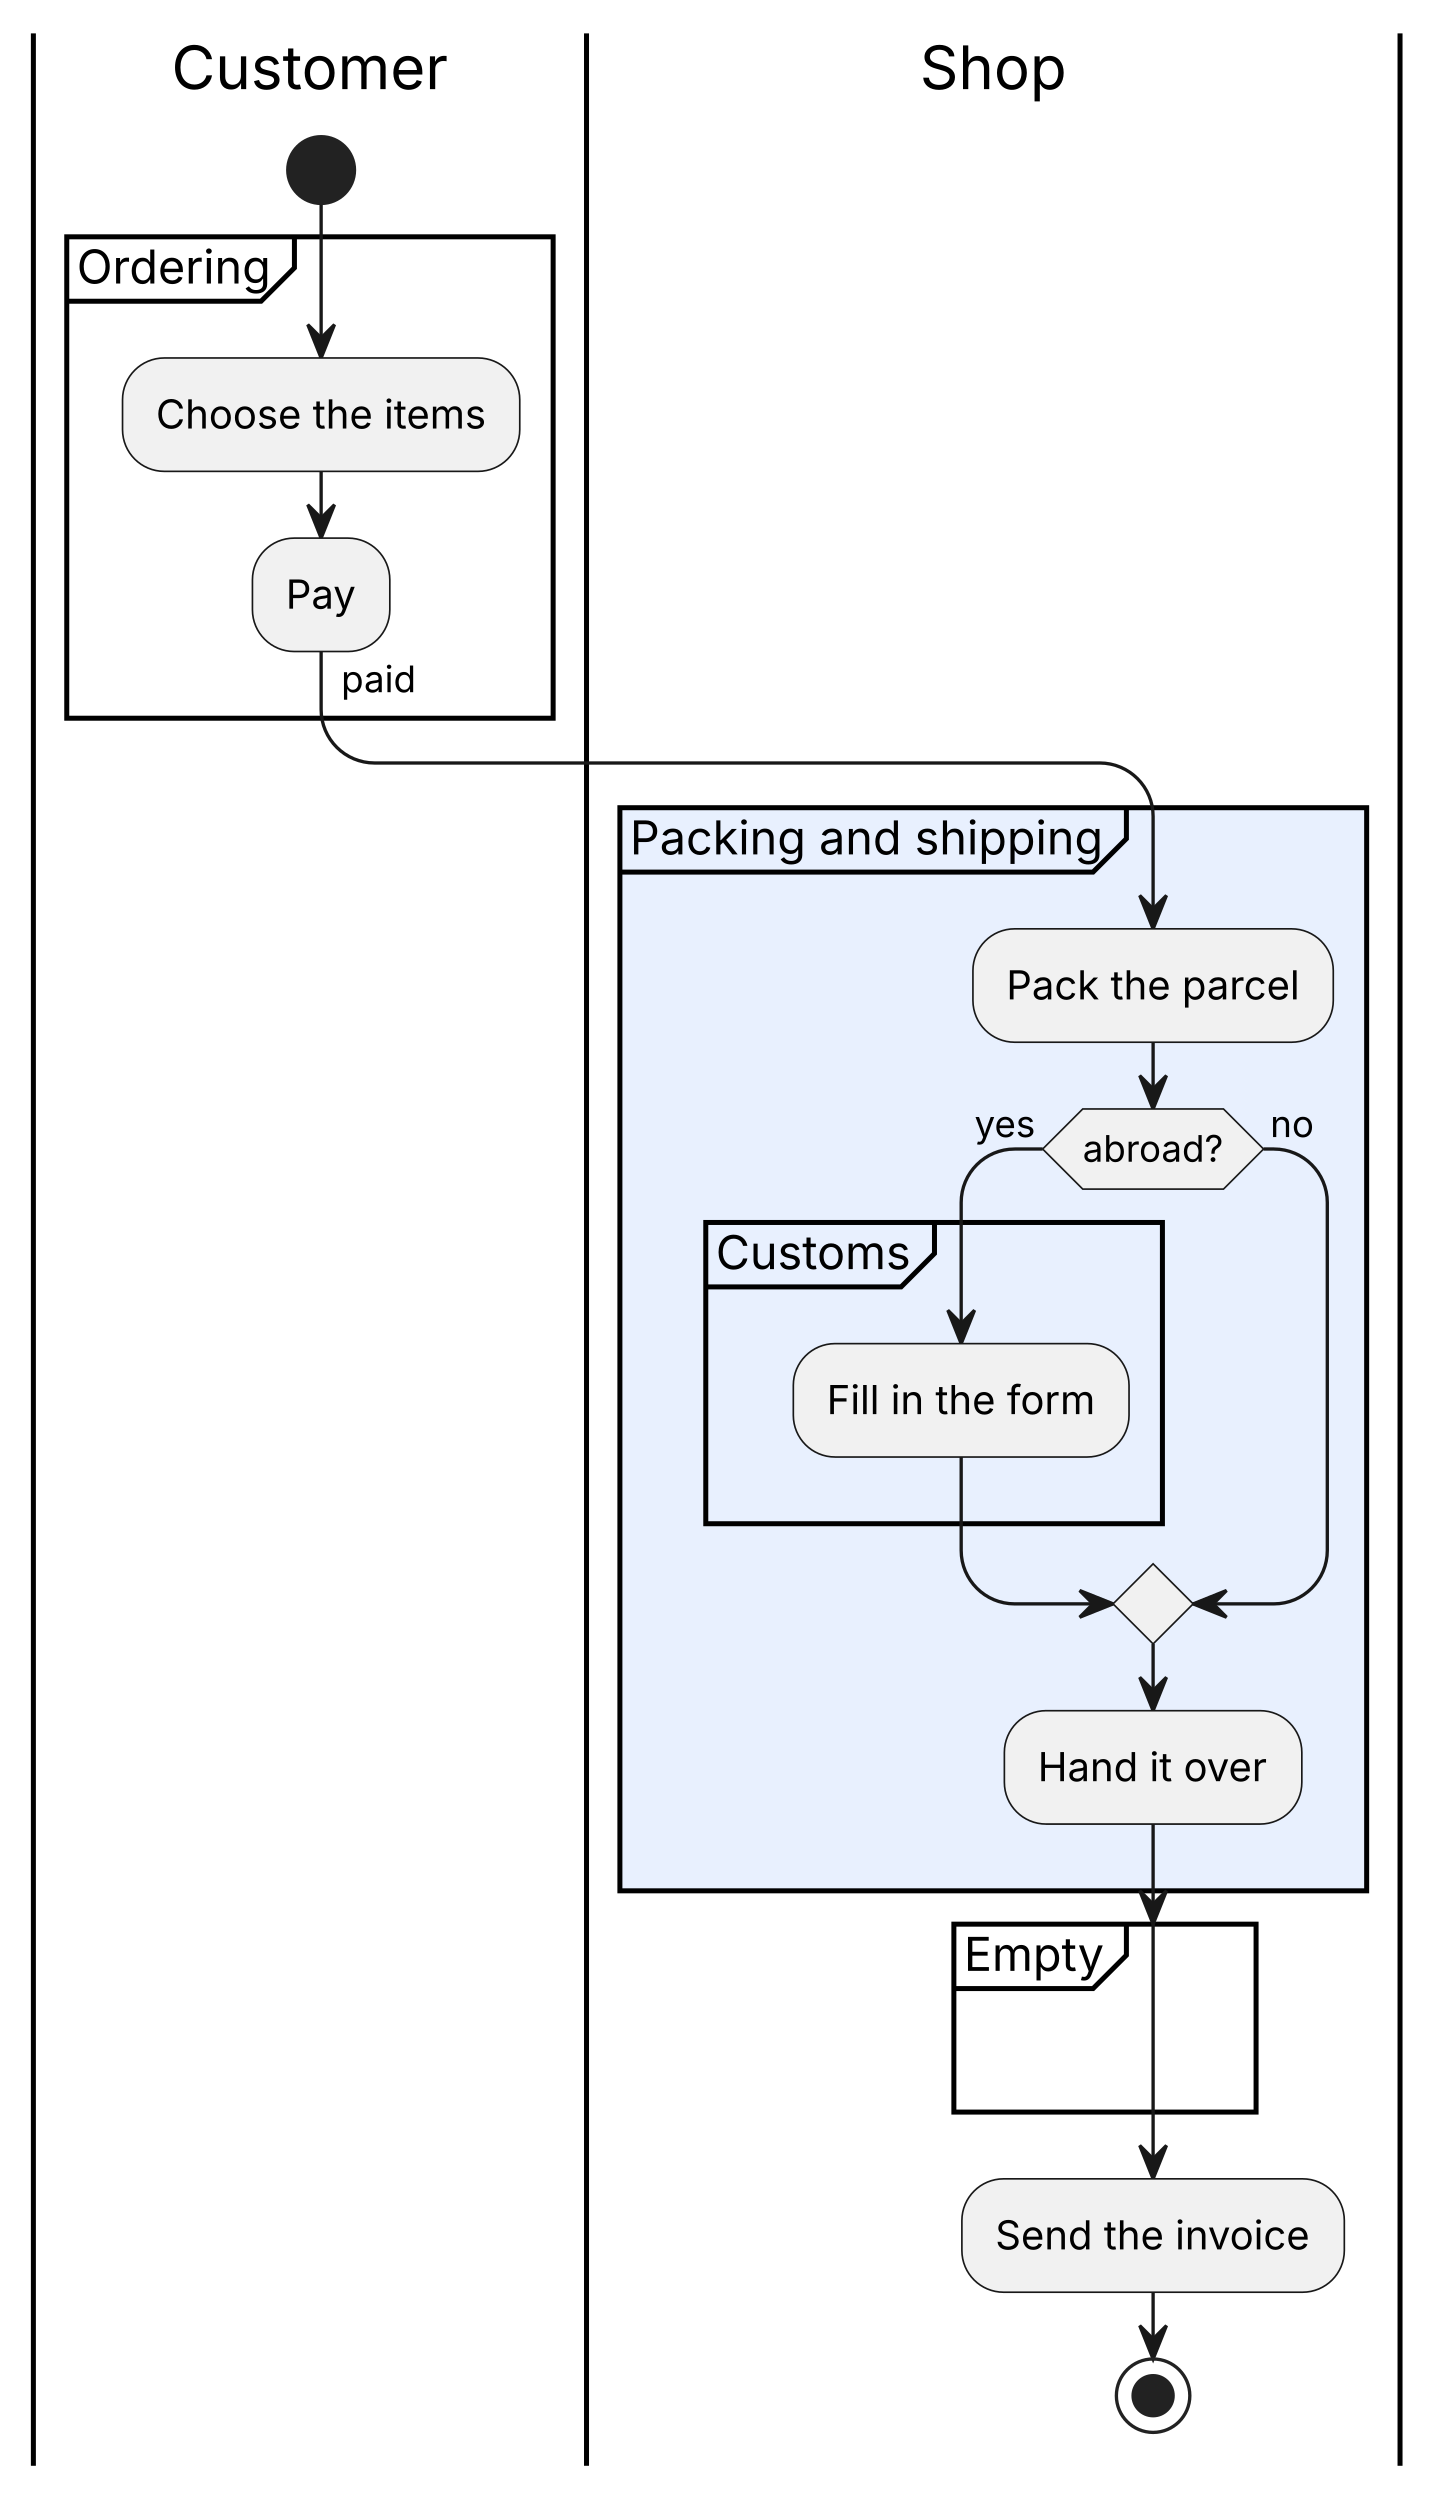
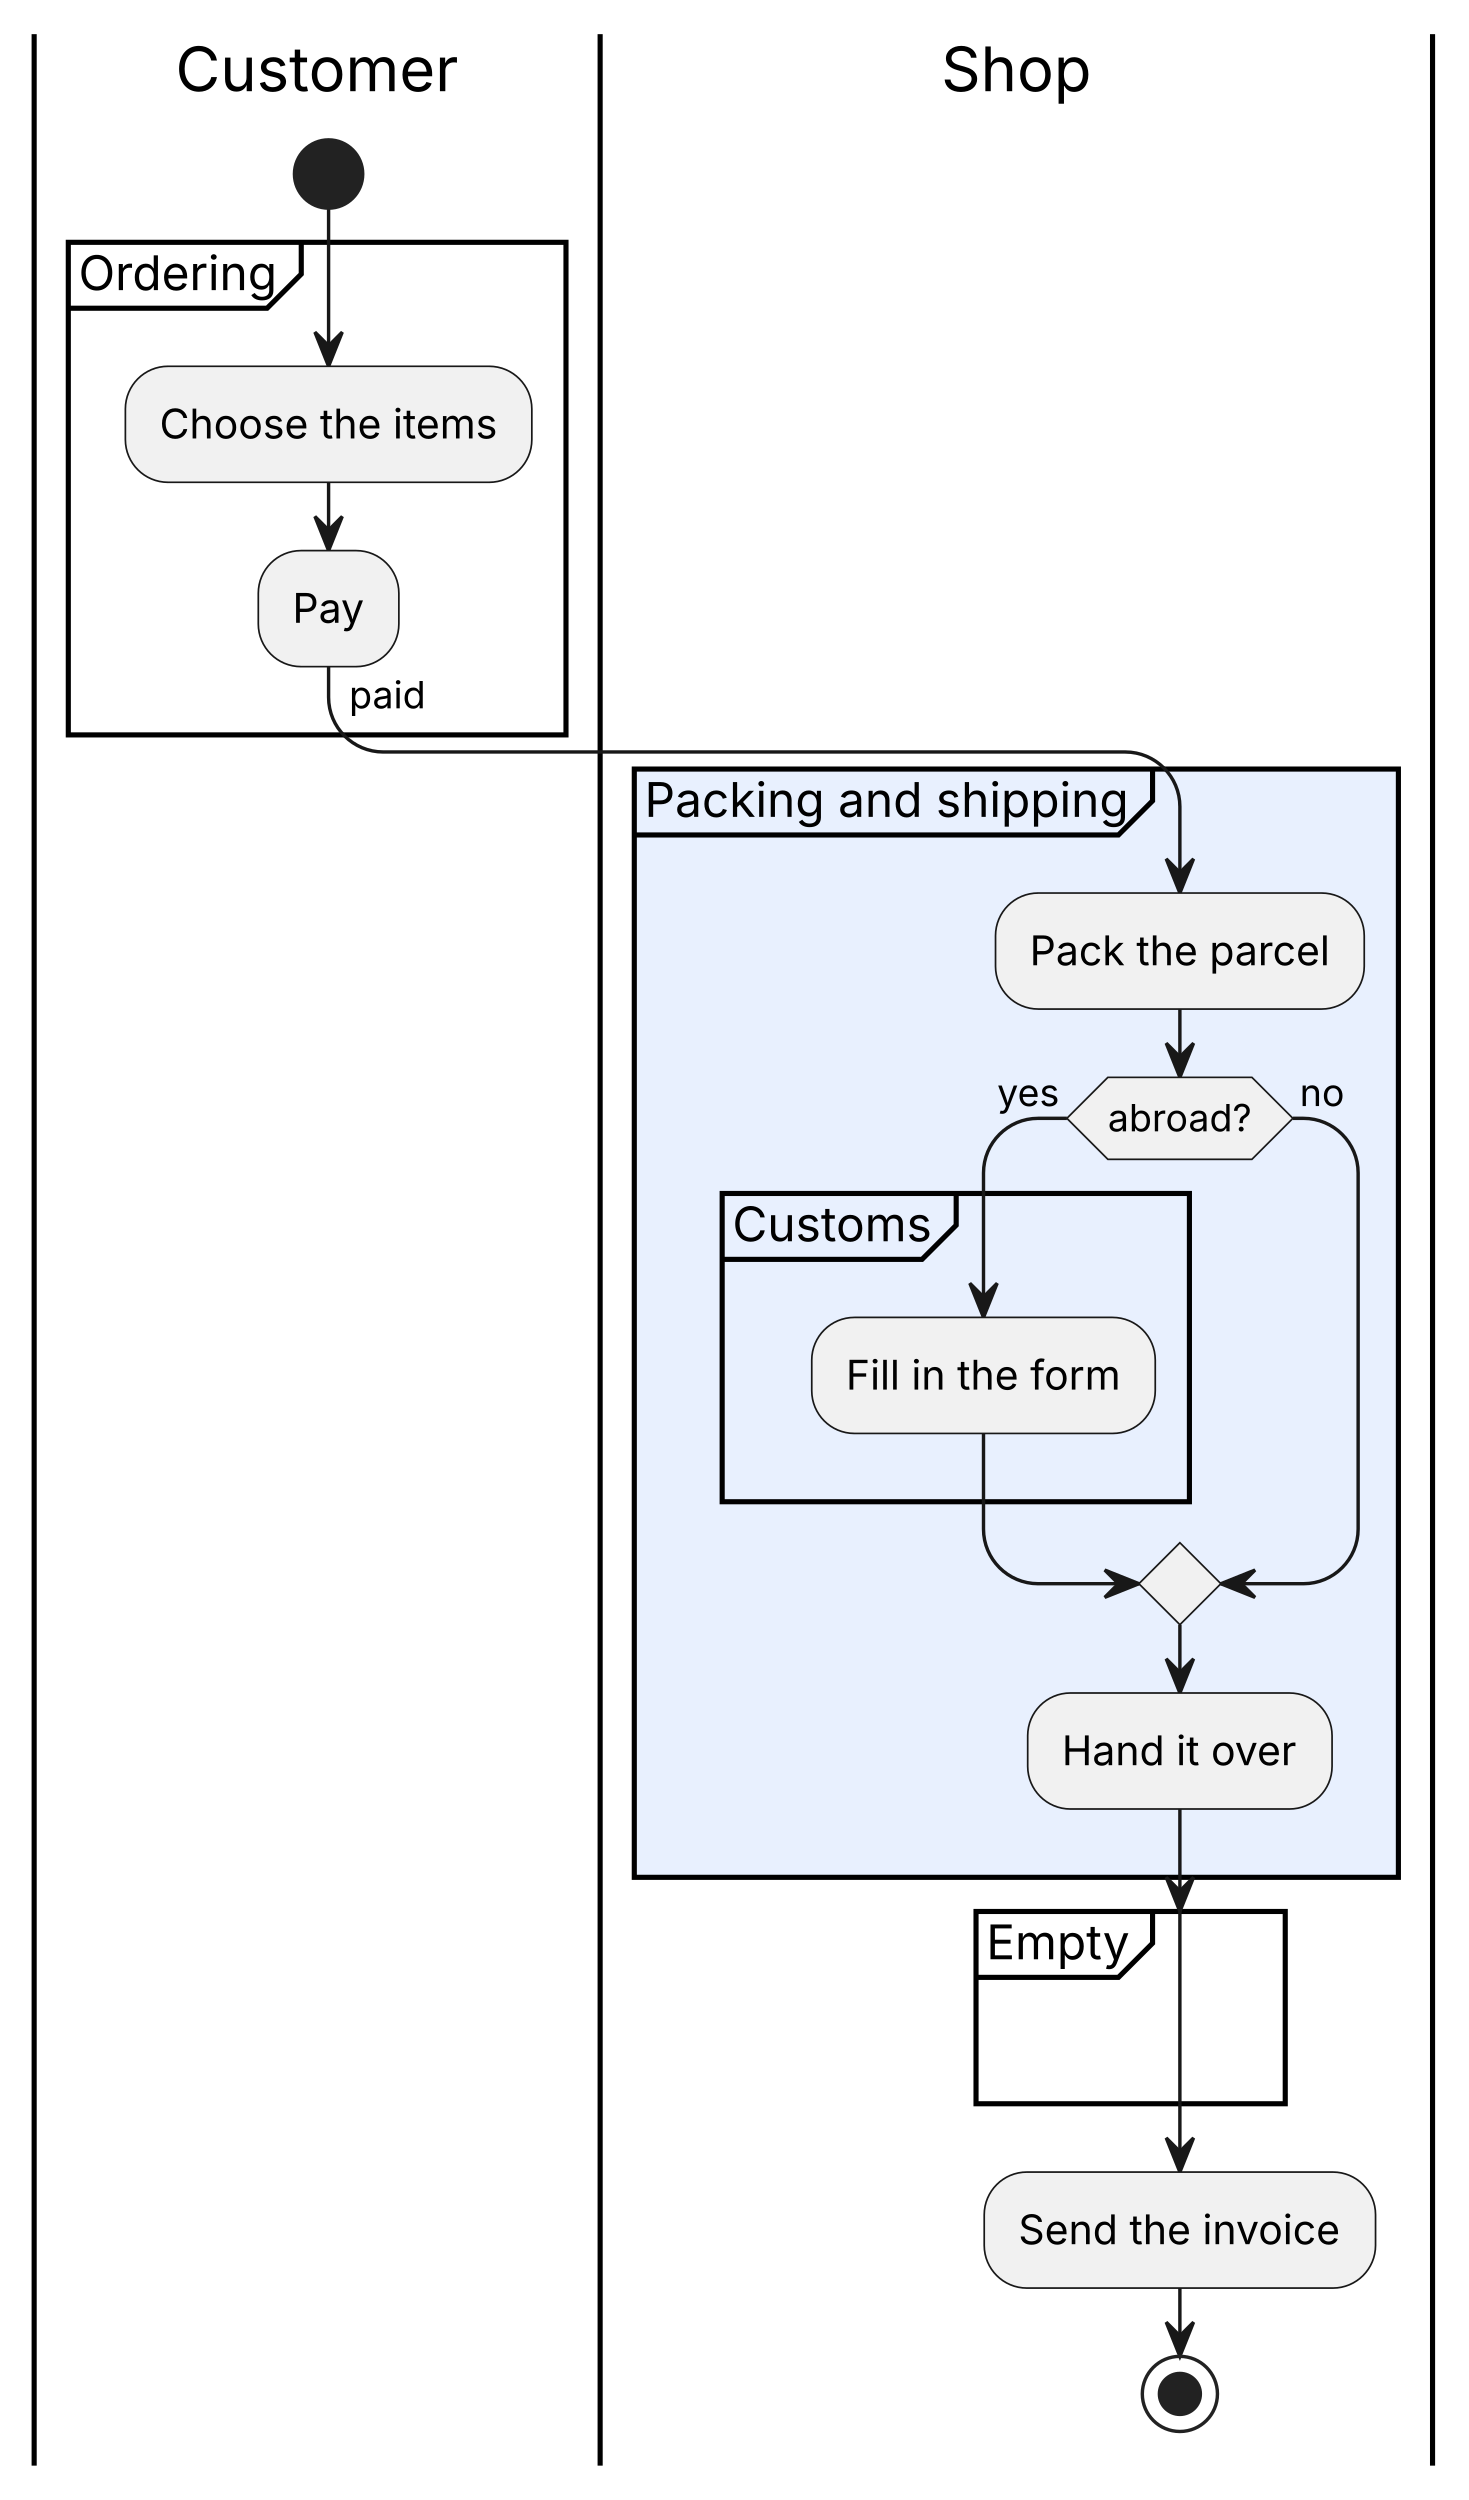
- <svg xmlns="http://www.w3.org/2000/svg" width="430" height="749" viewBox="0 0 430 749">
+ <svg xmlns="http://www.w3.org/2000/svg" width="430" height="732" viewBox="0 0 430 732">
  <g transform="translate(10,10)">
    <g>
      <rect x="10" y="60.95" width="145.72" height="144.23" fill="none" stroke="#000000" stroke-width="1.5" />
      <path d="M78.21,60.95 L78.21,70.25 L68.21,80.25 L10,80.25" fill="none" stroke="#000000" stroke-width="1.5" />
      <text font-family="Inter, Arial, Liberation Sans, Arimo, Helvetica, Nimbus Sans, sans-serif" xml:space="preserve">
        <tspan x="13" y="74.94" font-size="14" fill="#000000" textLength="58.21" lengthAdjust="spacing">Ordering</tspan>
      </text>
-       <rect x="175.72" y="231.99" width="223.73" height="324.5" fill="#E8F0FE" stroke="#000000" stroke-width="1.5" />
-       <path d="M327.47,231.99 L327.47,241.28 L317.47,251.28 L175.72,251.28" fill="none" stroke="#000000" stroke-width="1.5" />
+       <rect x="175.72" y="215.18" width="223.73" height="324.5" fill="#E8F0FE" stroke="#000000" stroke-width="1.5" />
+       <path d="M327.47,215.18 L327.47,224.48 L317.47,234.48 L175.72,234.48" fill="none" stroke="#000000" stroke-width="1.5" />
      <text font-family="Inter, Arial, Liberation Sans, Arimo, Helvetica, Nimbus Sans, sans-serif" xml:space="preserve">
-         <tspan x="178.72" y="245.98" font-size="14" fill="#000000" textLength="141.75" lengthAdjust="spacing">Packing and shipping</tspan>
+         <tspan x="178.72" y="229.18" font-size="14" fill="#000000" textLength="141.75" lengthAdjust="spacing">Packing and shipping</tspan>
      </text>
-       <rect x="201.45" y="356.25" width="136.81" height="90.26" fill="none" stroke="#000000" stroke-width="1.5" />
-       <path d="M269.97,356.25 L269.97,365.55 L259.97,375.55 L201.45,375.55" fill="none" stroke="#000000" stroke-width="1.5" />
+       <rect x="201.45" y="339.45" width="136.81" height="90.26" fill="none" stroke="#000000" stroke-width="1.5" />
+       <path d="M269.97,339.45 L269.97,348.74 L259.97,358.74 L201.45,358.74" fill="none" stroke="#000000" stroke-width="1.5" />
      <text font-family="Inter, Arial, Liberation Sans, Arimo, Helvetica, Nimbus Sans, sans-serif" xml:space="preserve">
-         <tspan x="204.45" y="370.24" font-size="14" fill="#000000" textLength="58.52" lengthAdjust="spacing">Customs</tspan>
+         <tspan x="204.45" y="353.44" font-size="14" fill="#000000" textLength="58.52" lengthAdjust="spacing">Customs</tspan>
      </text>
-       <rect x="275.78" y="566.48" width="90.54" height="56.3" fill="none" stroke="#000000" stroke-width="1.5" />
-       <path d="M327.47,566.48 L327.47,575.78 L317.47,585.78 L275.78,585.78" fill="none" stroke="#000000" stroke-width="1.5" />
+       <rect x="275.78" y="549.68" width="90.54" height="56.3" fill="none" stroke="#000000" stroke-width="1.5" />
+       <path d="M327.47,549.68 L327.47,558.98 L317.47,568.98 L275.78,568.98" fill="none" stroke="#000000" stroke-width="1.5" />
      <text font-family="Inter, Arial, Liberation Sans, Arimo, Helvetica, Nimbus Sans, sans-serif" xml:space="preserve">
-         <tspan x="278.78" y="580.48" font-size="14" fill="#000000" textLength="41.69" lengthAdjust="spacing">Empty</tspan>
+         <tspan x="278.78" y="563.67" font-size="14" fill="#000000" textLength="41.69" lengthAdjust="spacing">Empty</tspan>
      </text>
    </g>
    <g>
-       <line x1="0" y1="0" x2="0" y2="728.75" fill="none" stroke="#000000" stroke-width="1.5" />
-       <line x1="165.72" y1="0" x2="165.72" y2="728.75" fill="none" stroke="#000000" stroke-width="1.5" />
-       <line x1="409.45" y1="0" x2="409.45" y2="728.75" fill="none" stroke="#000000" stroke-width="1.5" />
+       <line x1="0" y1="0" x2="0" y2="711.94" fill="none" stroke="#000000" stroke-width="1.5" />
+       <line x1="165.72" y1="0" x2="165.72" y2="711.94" fill="none" stroke="#000000" stroke-width="1.5" />
+       <line x1="409.45" y1="0" x2="409.45" y2="711.94" fill="none" stroke="#000000" stroke-width="1.5" />
    </g>
    <g id="lines">
      <polyline points="86.21,50.95 86.21,97.25" fill="none" stroke="#181818" stroke-width="1" />
      <polygon points="82.21,87.25 86.21,97.25 90.21,87.25 86.21,91.25" fill="#181818" stroke="#181818" stroke-width="1" />
      <polyline points="86.21,131.22 86.21,151.22" fill="none" stroke="#181818" stroke-width="1" />
      <polygon points="82.21,141.22 86.21,151.22 90.21,141.22 86.21,145.22" fill="#181818" stroke="#181818" stroke-width="1" />
-       <path d="M86.21,185.18 L86.21,202.59 C86.21,211.42 93.38,218.59 102.21,218.59 L319.47,218.59 C328.3,218.59 335.47,225.75 335.47,234.59 L335.47,268.28" fill="none" stroke="#181818" stroke-width="1" />
-       <polygon points="331.47,258.28 335.47,268.28 339.47,258.28 335.47,262.28" fill="#181818" stroke="#181818" stroke-width="1" />
-       <polyline points="335.47,302.25 335.47,322.25" fill="none" stroke="#181818" stroke-width="1" />
-       <polygon points="331.47,312.25 335.47,322.25 339.47,312.25 335.47,316.25" fill="#181818" stroke="#181818" stroke-width="1" />
-       <path d="M302.38,334.25 L293.97,334.25 C285.14,334.25 277.97,341.42 277.97,350.25 L277.97,392.55" fill="none" stroke="#181818" stroke-width="1" />
-       <polygon points="273.97,382.55 277.97,392.55 281.97,382.55 277.97,386.55" fill="#181818" stroke="#181818" stroke-width="1" />
-       <path d="M277.97,426.52 L277.97,454.52 C277.97,463.35 285.14,470.52 293.97,470.52 L323.47,470.52" fill="none" stroke="#181818" stroke-width="1" />
-       <polygon points="313.47,474.52 323.47,470.52 313.47,466.52 317.47,470.52" fill="#181818" stroke="#181818" stroke-width="1" />
-       <path d="M368.56,334.25 L371.66,334.25 C380.5,334.25 387.66,341.42 387.66,350.25 L387.66,454.52 C387.66,463.35 380.5,470.52 371.66,470.52 L347.47,470.52" fill="none" stroke="#181818" stroke-width="1" />
-       <polygon points="357.47,466.52 347.47,470.52 357.47,474.52 353.47,470.52" fill="#181818" stroke="#181818" stroke-width="1" />
-       <polyline points="335.47,482.52 335.47,502.52" fill="none" stroke="#181818" stroke-width="1" />
-       <polygon points="331.47,492.52 335.47,502.52 339.47,492.52 335.47,496.52" fill="#181818" stroke="#181818" stroke-width="1" />
-       <polyline points="335.47,536.48 335.47,566.48" fill="none" stroke="#181818" stroke-width="1" />
-       <polygon points="331.47,556.48 335.47,566.48 339.47,556.48 335.47,560.48" fill="#181818" stroke="#181818" stroke-width="1" />
-       <polyline points="335.47,566.48 335.47,622.78" fill="none" stroke="#181818" stroke-width="1" />
-       <polyline points="335.47,622.78 335.47,642.78" fill="none" stroke="#181818" stroke-width="1" />
-       <polygon points="331.47,632.78 335.47,642.78 339.47,632.78 335.47,636.78" fill="#181818" stroke="#181818" stroke-width="1" />
-       <polyline points="335.47,676.75 335.47,696.75" fill="none" stroke="#181818" stroke-width="1" />
-       <polygon points="331.47,686.75 335.47,696.75 339.47,686.75 335.47,690.75" fill="#181818" stroke="#181818" stroke-width="1" />
+       <path d="M86.21,185.18 L86.21,194.18 C86.21,203.02 93.38,210.18 102.21,210.18 L319.47,210.18 C328.3,210.18 335.47,217.35 335.47,226.18 L335.47,251.48" fill="none" stroke="#181818" stroke-width="1" />
+       <polygon points="331.47,241.48 335.47,251.48 339.47,241.48 335.47,245.48" fill="#181818" stroke="#181818" stroke-width="1" />
+       <polyline points="335.47,285.45 335.47,305.45" fill="none" stroke="#181818" stroke-width="1" />
+       <polygon points="331.47,295.45 335.47,305.45 339.47,295.45 335.47,299.45" fill="#181818" stroke="#181818" stroke-width="1" />
+       <path d="M302.38,317.45 L293.97,317.45 C285.14,317.45 277.97,324.61 277.97,333.45 L277.97,375.74" fill="none" stroke="#181818" stroke-width="1" />
+       <polygon points="273.97,365.74 277.97,375.74 281.97,365.74 277.97,369.74" fill="#181818" stroke="#181818" stroke-width="1" />
+       <path d="M277.97,409.71 L277.97,437.71 C277.97,446.55 285.14,453.71 293.97,453.71 L323.47,453.71" fill="none" stroke="#181818" stroke-width="1" />
+       <polygon points="313.47,457.71 323.47,453.71 313.47,449.71 317.47,453.71" fill="#181818" stroke="#181818" stroke-width="1" />
+       <path d="M368.56,317.45 L371.66,317.45 C380.5,317.45 387.66,324.61 387.66,333.45 L387.66,437.71 C387.66,446.55 380.5,453.71 371.66,453.71 L347.47,453.71" fill="none" stroke="#181818" stroke-width="1" />
+       <polygon points="357.47,449.71 347.47,453.71 357.47,457.71 353.47,453.71" fill="#181818" stroke="#181818" stroke-width="1" />
+       <polyline points="335.47,465.71 335.47,485.71" fill="none" stroke="#181818" stroke-width="1" />
+       <polygon points="331.47,475.71 335.47,485.71 339.47,475.71 335.47,479.71" fill="#181818" stroke="#181818" stroke-width="1" />
+       <polyline points="335.47,519.68 335.47,549.68" fill="none" stroke="#181818" stroke-width="1" />
+       <polygon points="331.47,539.68 335.47,549.68 339.47,539.68 335.47,543.68" fill="#181818" stroke="#181818" stroke-width="1" />
+       <polyline points="335.47,549.68 335.47,605.98" fill="none" stroke="#181818" stroke-width="1" />
+       <polyline points="335.47,605.98 335.47,625.98" fill="none" stroke="#181818" stroke-width="1" />
+       <polygon points="331.47,615.98 335.47,625.98 339.47,615.98 335.47,619.98" fill="#181818" stroke="#181818" stroke-width="1" />
+       <polyline points="335.47,659.94 335.47,679.94" fill="none" stroke="#181818" stroke-width="1" />
+       <polygon points="331.47,669.94 335.47,679.94 339.47,669.94 335.47,673.94" fill="#181818" stroke="#181818" stroke-width="1" />
    </g>
    <g>
      <text font-family="Inter, Arial, Liberation Sans, Arimo, Helvetica, Nimbus Sans, sans-serif" xml:space="preserve">
        <tspan x="41.36" y="16.7" font-size="18" fill="#000000" textLength="83" lengthAdjust="spacing">Customer</tspan>
      </text>
      <text font-family="Inter, Arial, Liberation Sans, Arimo, Helvetica, Nimbus Sans, sans-serif" xml:space="preserve">
        <tspan x="265.58" y="16.7" font-size="18" fill="#000000" textLength="44.01" lengthAdjust="spacing">Shop</tspan>
      </text>
      <ellipse cx="86.21" cy="40.95" rx="10" ry="10" fill="#222222" stroke="#222222" stroke-width="1" />
      <rect x="26.71" y="97.25" width="119.01" height="33.97" rx="12.5" ry="12.5" fill="#F1F1F1" stroke="#181818" stroke-width="0.5" />
      <text font-family="Inter, Arial, Liberation Sans, Arimo, Helvetica, Nimbus Sans, sans-serif" xml:space="preserve">
        <tspan x="36.71" y="118.38" font-size="12" fill="#000000" textLength="99.01" lengthAdjust="spacing">Choose the items</tspan>
      </text>
      <rect x="65.63" y="151.22" width="41.16" height="33.97" rx="12.5" ry="12.5" fill="#F1F1F1" stroke="#181818" stroke-width="0.5" />
      <text font-family="Inter, Arial, Liberation Sans, Arimo, Helvetica, Nimbus Sans, sans-serif" xml:space="preserve">
        <tspan x="75.63" y="172.35" font-size="12" fill="#000000" textLength="21.16" lengthAdjust="spacing">Pay</tspan>
      </text>
      <text font-family="Inter, Arial, Liberation Sans, Arimo, Helvetica, Nimbus Sans, sans-serif" xml:space="preserve">
        <tspan x="92.21" y="197.39" font-size="11" fill="#000000" textLength="22.31" lengthAdjust="spacing">paid</tspan>
      </text>
-       <rect x="281.49" y="268.28" width="107.96" height="33.97" rx="12.5" ry="12.5" fill="#F1F1F1" stroke="#181818" stroke-width="0.5" />
+       <rect x="281.49" y="251.48" width="107.96" height="33.97" rx="12.5" ry="12.5" fill="#F1F1F1" stroke="#181818" stroke-width="0.5" />
      <text font-family="Inter, Arial, Liberation Sans, Arimo, Helvetica, Nimbus Sans, sans-serif" xml:space="preserve">
-         <tspan x="291.49" y="289.42" font-size="12" fill="#000000" textLength="87.96" lengthAdjust="spacing">Pack the parcel</tspan>
+         <tspan x="291.49" y="272.62" font-size="12" fill="#000000" textLength="87.96" lengthAdjust="spacing">Pack the parcel</tspan>
      </text>
-       <polygon points="302.38,334.25 314.38,322.25 356.56,322.25 368.56,334.25 356.56,346.25 314.38,346.25" fill="#F1F1F1" stroke="#181818" stroke-width="0.5" />
+       <polygon points="302.38,317.45 314.38,305.45 356.56,305.45 368.56,317.45 356.56,329.45 314.38,329.45" fill="#F1F1F1" stroke="#181818" stroke-width="0.5" />
      <text font-family="Inter, Arial, Liberation Sans, Arimo, Helvetica, Nimbus Sans, sans-serif" xml:space="preserve">
-         <tspan x="314.38" y="338.06" font-size="11" fill="#000000" textLength="42.19" lengthAdjust="spacing">abroad?</tspan>
+         <tspan x="314.38" y="321.25" font-size="11" fill="#000000" textLength="42.19" lengthAdjust="spacing">abroad?</tspan>
      </text>
      <text font-family="Inter, Arial, Liberation Sans, Arimo, Helvetica, Nimbus Sans, sans-serif" xml:space="preserve">
-         <tspan x="281.97" y="330.66" font-size="11" fill="#000000" textLength="18.4" lengthAdjust="spacing">yes</tspan>
+         <tspan x="281.97" y="313.85" font-size="11" fill="#000000" textLength="18.4" lengthAdjust="spacing">yes</tspan>
      </text>
      <text font-family="Inter, Arial, Liberation Sans, Arimo, Helvetica, Nimbus Sans, sans-serif" xml:space="preserve">
-         <tspan x="370.56" y="330.66" font-size="11" fill="#000000" textLength="13.1" lengthAdjust="spacing">no</tspan>
+         <tspan x="370.56" y="313.85" font-size="11" fill="#000000" textLength="13.1" lengthAdjust="spacing">no</tspan>
      </text>
-       <polygon points="323.47,470.52 335.47,458.52 347.47,470.52 335.47,482.52" fill="#F1F1F1" stroke="#181818" stroke-width="0.5" />
-       <rect x="227.68" y="392.55" width="100.58" height="33.97" rx="12.5" ry="12.5" fill="#F1F1F1" stroke="#181818" stroke-width="0.5" />
+       <polygon points="323.47,453.71 335.47,441.71 347.47,453.71 335.47,465.71" fill="#F1F1F1" stroke="#181818" stroke-width="0.5" />
+       <rect x="227.68" y="375.74" width="100.58" height="33.97" rx="12.5" ry="12.5" fill="#F1F1F1" stroke="#181818" stroke-width="0.5" />
      <text font-family="Inter, Arial, Liberation Sans, Arimo, Helvetica, Nimbus Sans, sans-serif" xml:space="preserve">
-         <tspan x="237.68" y="413.68" font-size="12" fill="#000000" textLength="80.58" lengthAdjust="spacing">Fill in the form</tspan>
+         <tspan x="237.68" y="396.88" font-size="12" fill="#000000" textLength="80.58" lengthAdjust="spacing">Fill in the form</tspan>
      </text>
-       <rect x="290.91" y="502.52" width="89.12" height="33.97" rx="12.5" ry="12.5" fill="#F1F1F1" stroke="#181818" stroke-width="0.5" />
+       <rect x="290.91" y="485.71" width="89.12" height="33.97" rx="12.5" ry="12.5" fill="#F1F1F1" stroke="#181818" stroke-width="0.5" />
      <text font-family="Inter, Arial, Liberation Sans, Arimo, Helvetica, Nimbus Sans, sans-serif" xml:space="preserve">
-         <tspan x="300.91" y="523.65" font-size="12" fill="#000000" textLength="69.12" lengthAdjust="spacing">Hand it over</tspan>
+         <tspan x="300.91" y="506.85" font-size="12" fill="#000000" textLength="69.12" lengthAdjust="spacing">Hand it over</tspan>
      </text>
-       <rect x="278.18" y="642.78" width="114.58" height="33.97" rx="12.5" ry="12.5" fill="#F1F1F1" stroke="#181818" stroke-width="0.5" />
+       <rect x="278.18" y="625.98" width="114.58" height="33.97" rx="12.5" ry="12.5" fill="#F1F1F1" stroke="#181818" stroke-width="0.5" />
      <text font-family="Inter, Arial, Liberation Sans, Arimo, Helvetica, Nimbus Sans, sans-serif" xml:space="preserve">
-         <tspan x="288.18" y="663.92" font-size="12" fill="#000000" textLength="94.58" lengthAdjust="spacing">Send the invoice</tspan>
+         <tspan x="288.18" y="647.11" font-size="12" fill="#000000" textLength="94.58" lengthAdjust="spacing">Send the invoice</tspan>
      </text>
-       <ellipse cx="335.47" cy="707.75" rx="11" ry="11" fill="none" stroke="#222222" stroke-width="1" />
-       <ellipse cx="335.47" cy="707.75" rx="6" ry="6" fill="#222222" stroke="#222222" stroke-width="1" />
+       <ellipse cx="335.47" cy="690.94" rx="11" ry="11" fill="none" stroke="#222222" stroke-width="1" />
+       <ellipse cx="335.47" cy="690.94" rx="6" ry="6" fill="#222222" stroke="#222222" stroke-width="1" />
    </g>
  </g>
</svg>
